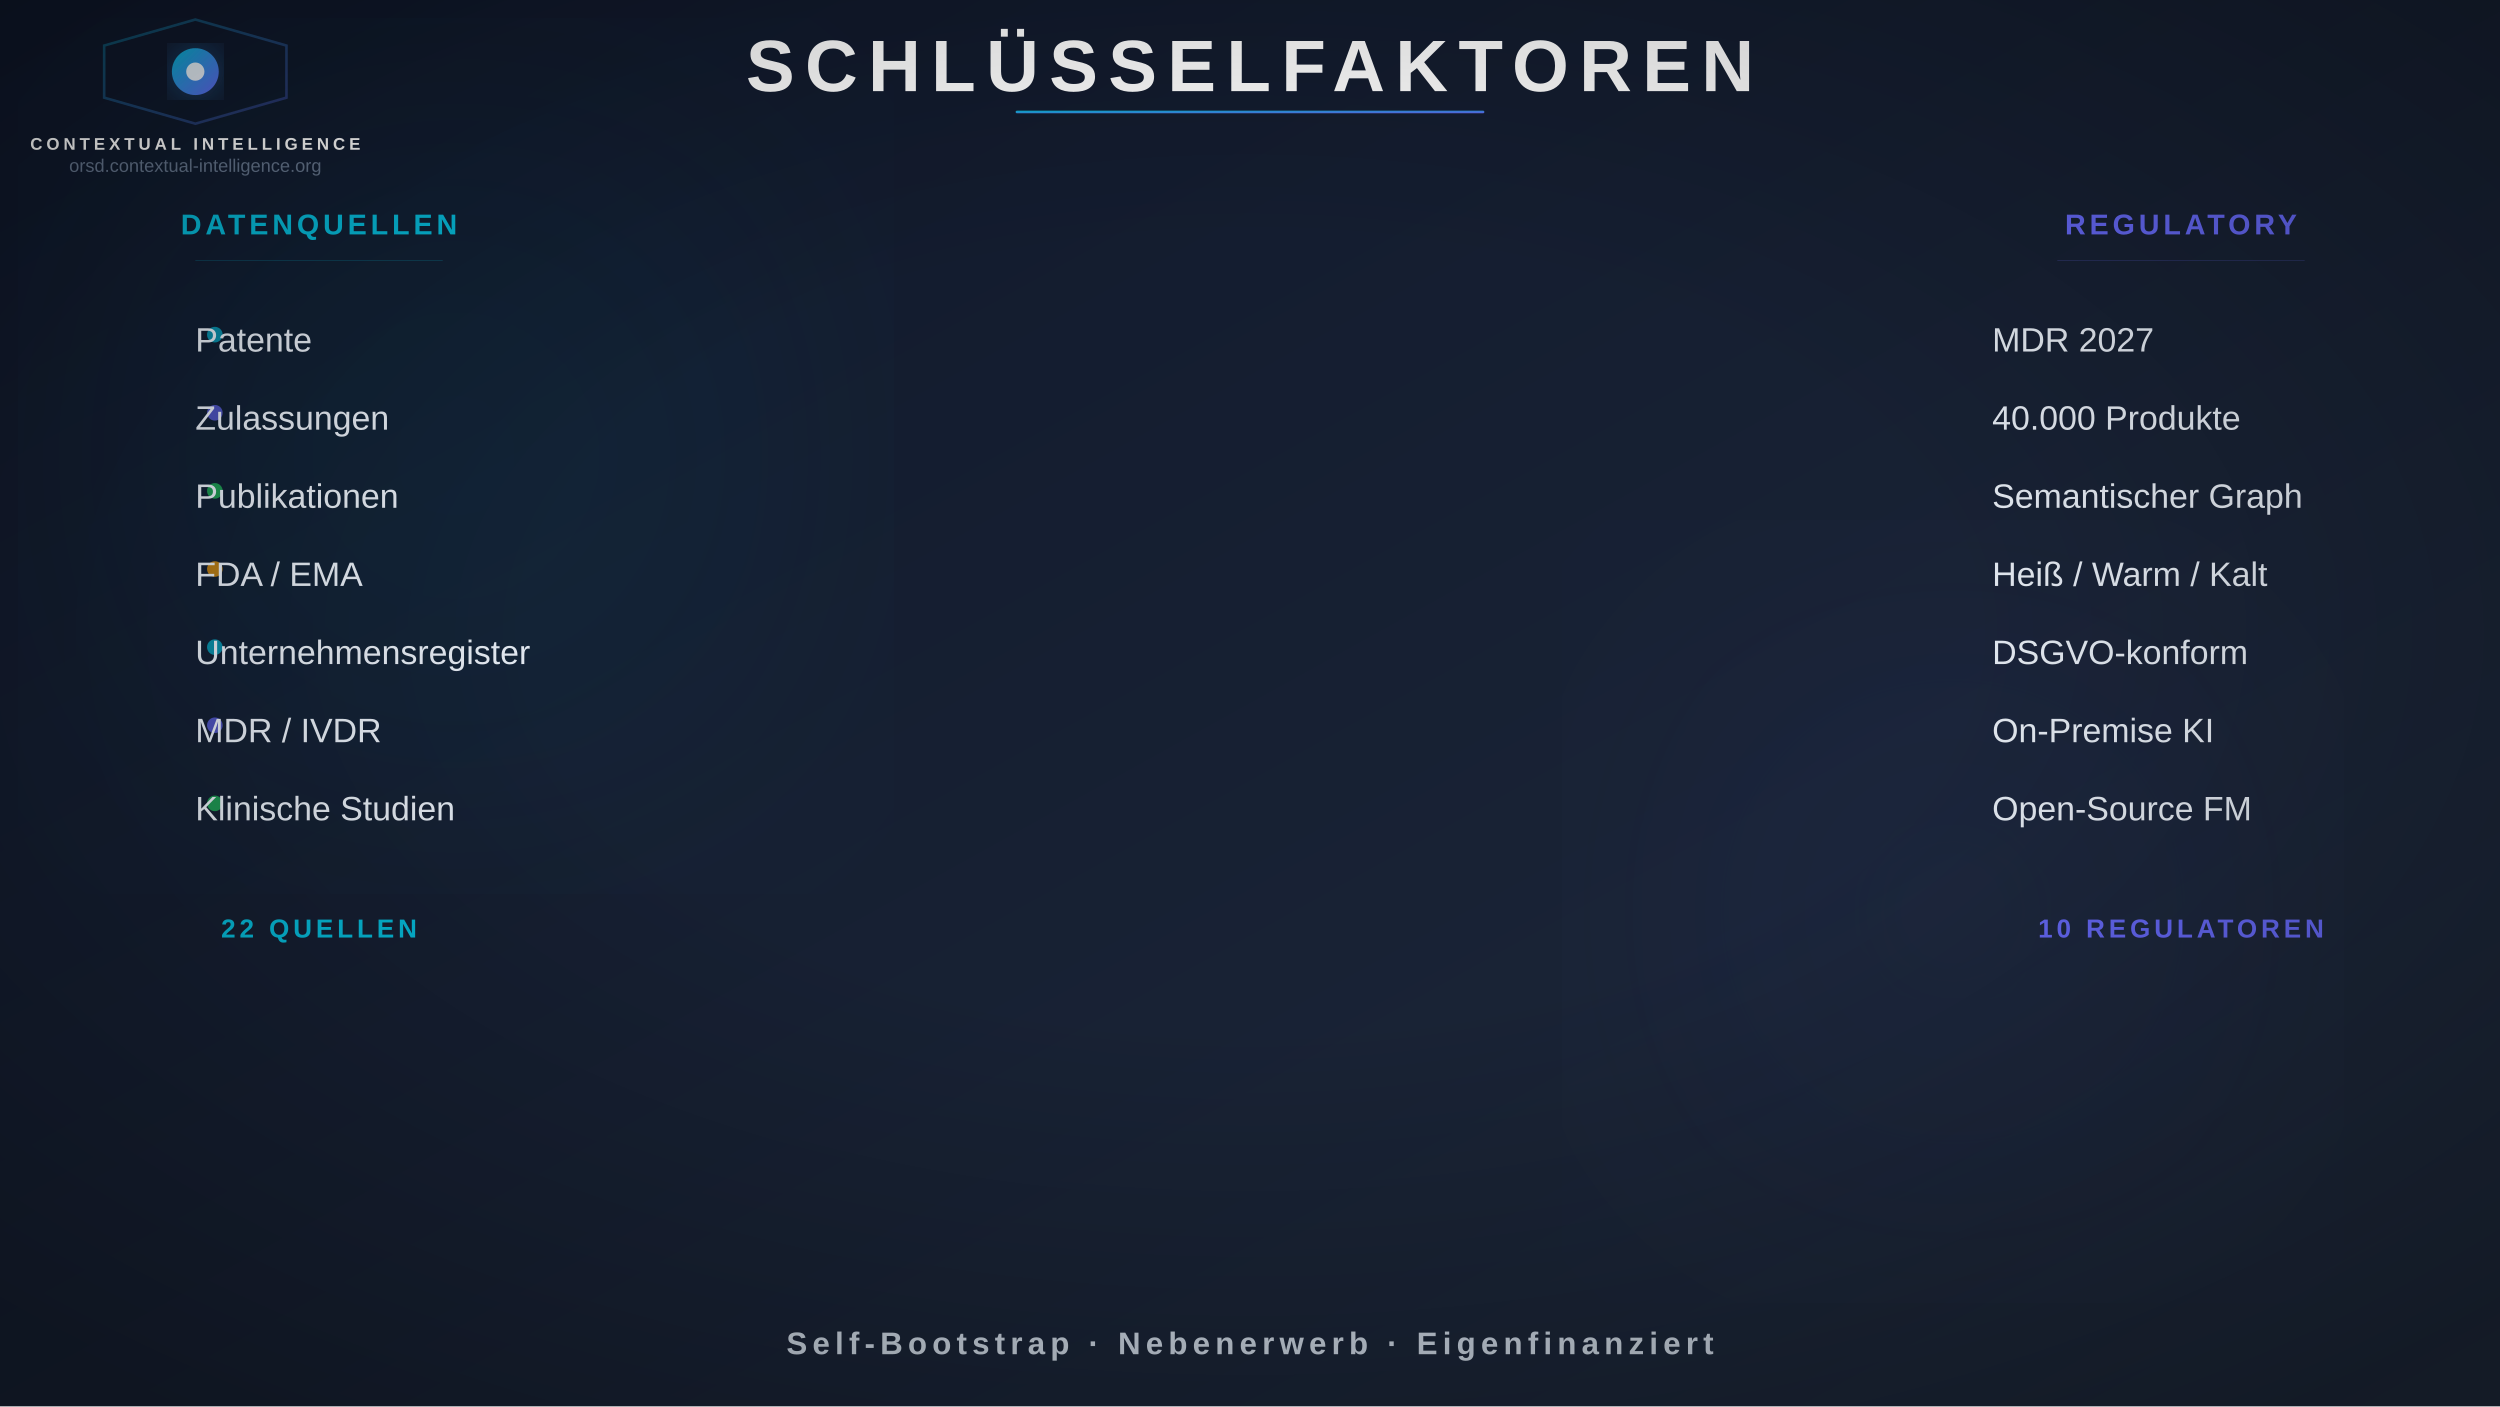
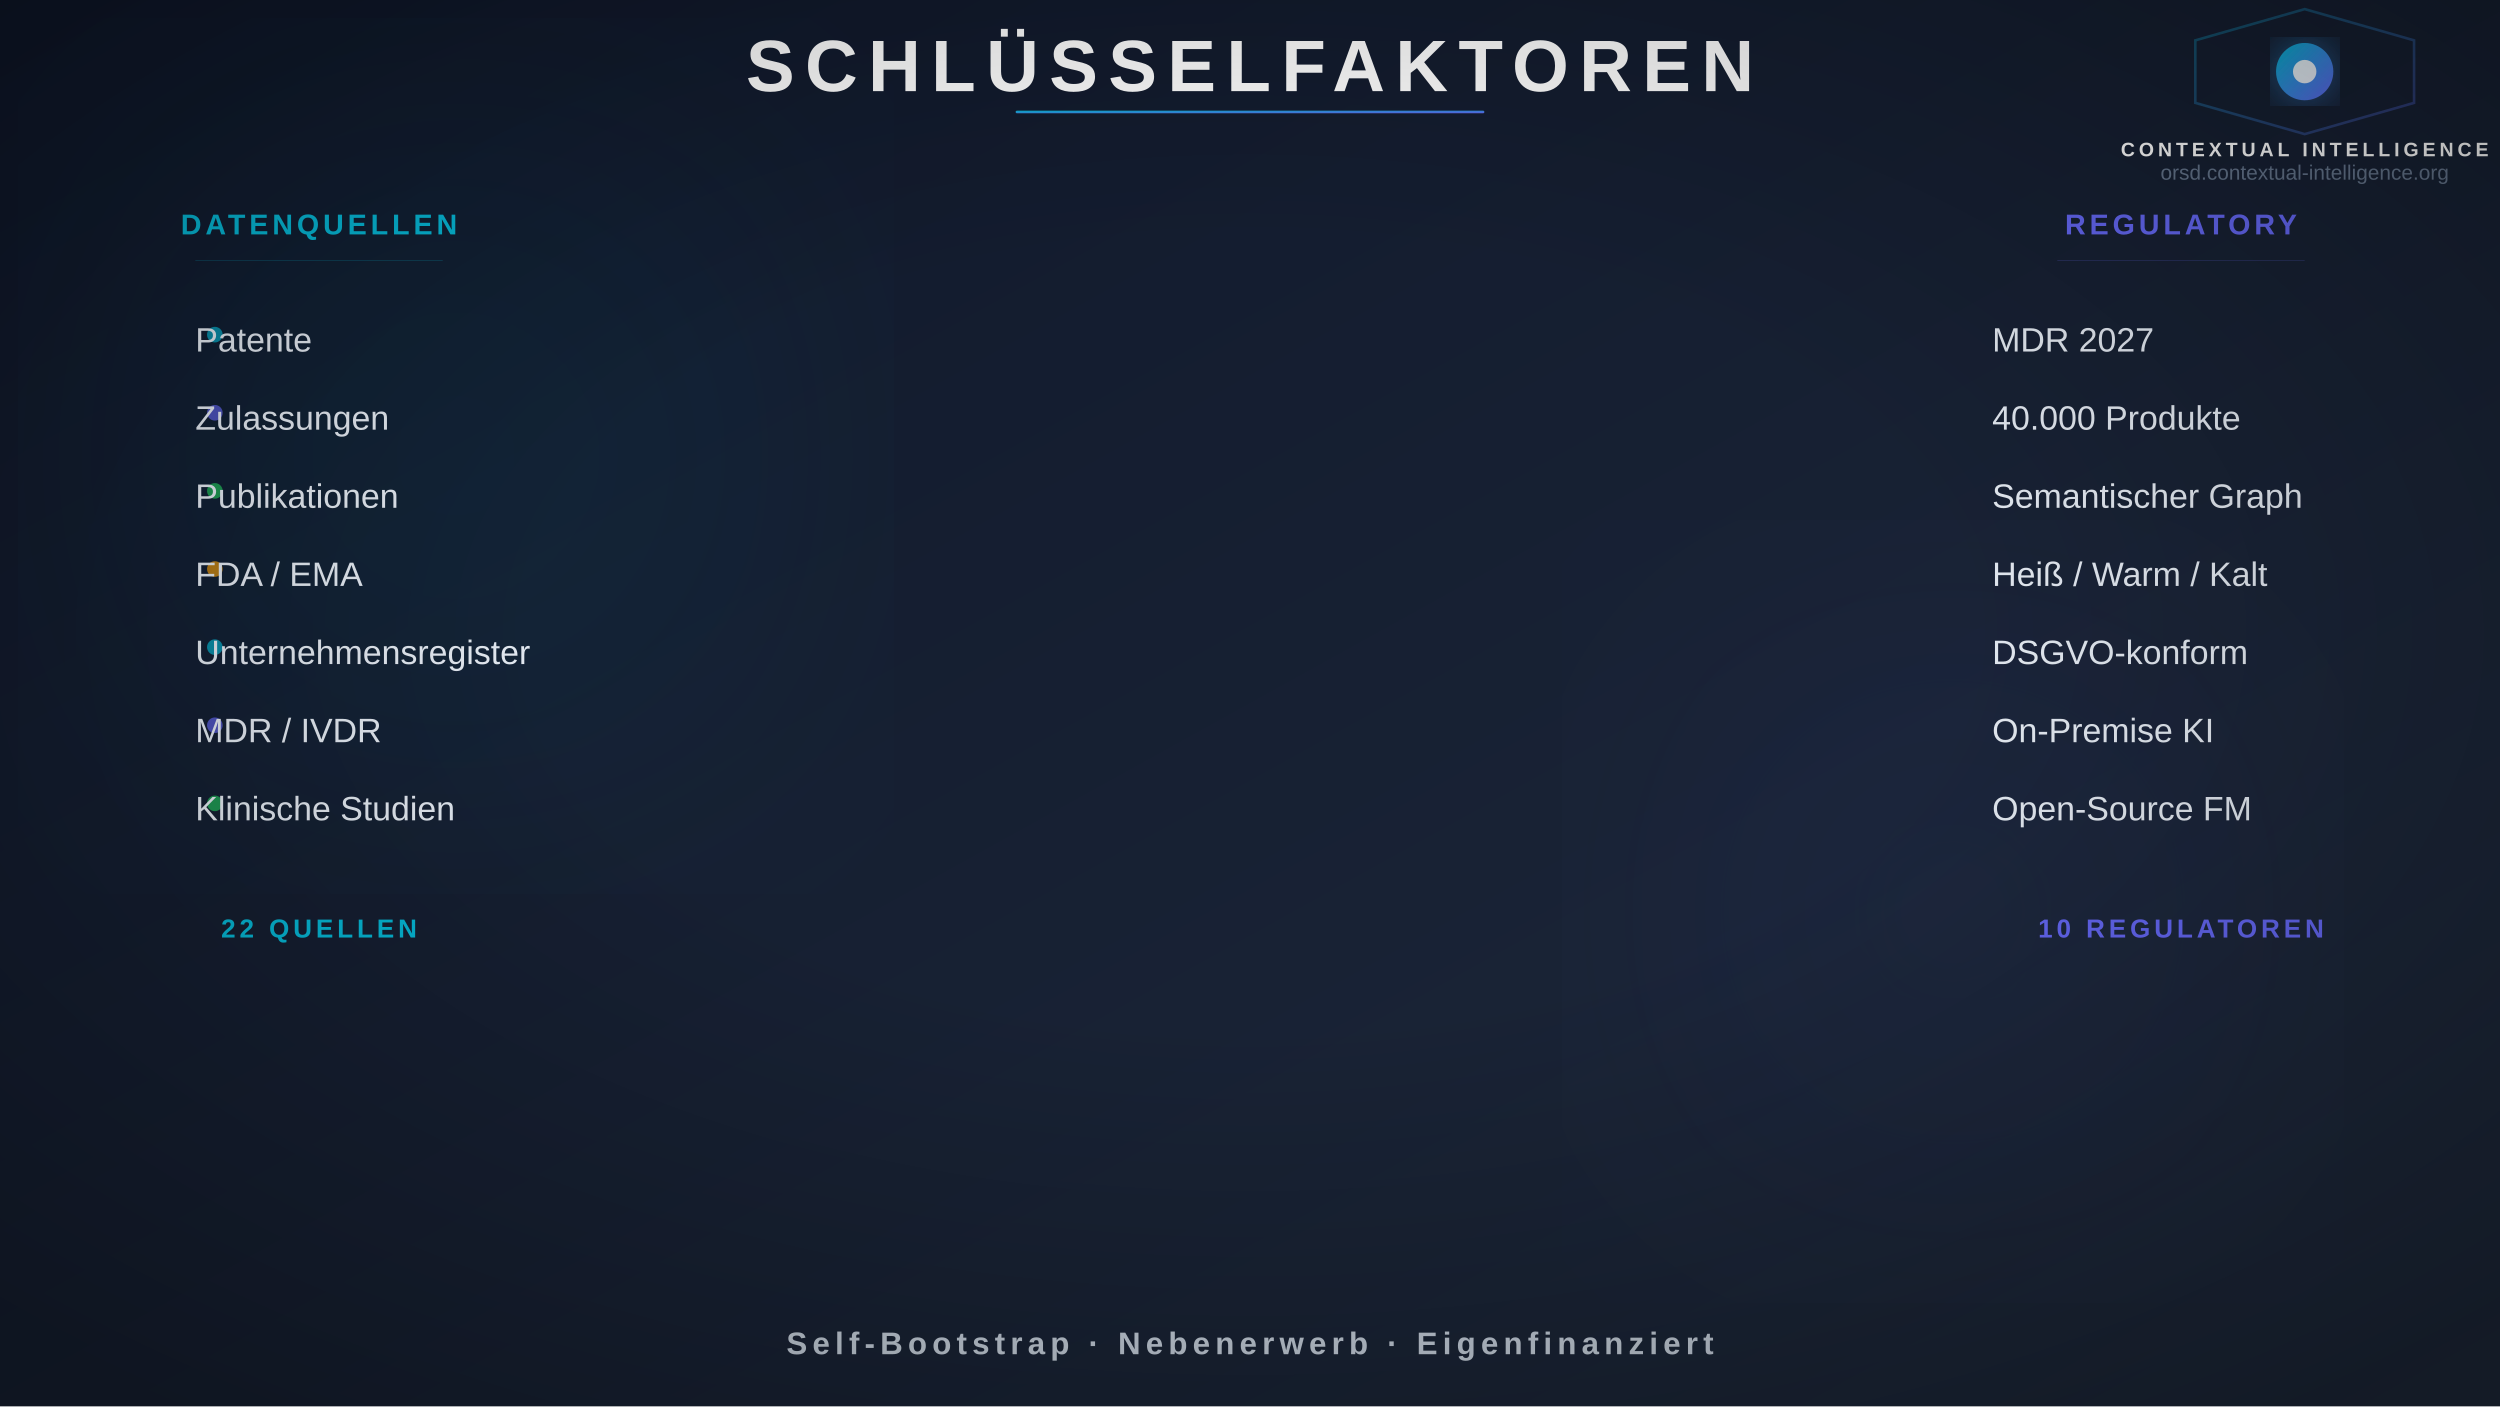
<svg xmlns="http://www.w3.org/2000/svg" viewBox="0 0 1920 1080" width="1920" height="1080">
  <defs>
    <linearGradient id="bg" x1="0%" y1="0%" x2="100%" y2="100%">
      <stop offset="0%" stop-color="#0f172a" />
      <stop offset="100%" stop-color="#1e293b" />
    </linearGradient>
    <linearGradient id="accent" x1="0%" y1="0%" x2="100%" y2="100%">
      <stop offset="0%" stop-color="#06b6d4" />
      <stop offset="100%" stop-color="#6366f1" />
    </linearGradient>
    <filter id="bgBlur">
      <feGaussianBlur stdDeviation="120" />
    </filter>
    <filter id="glow">
      <feGaussianBlur stdDeviation="20" result="b" />
      <feMerge>
        <feMergeNode in="b" />
        <feMergeNode in="SourceGraphic" />
      </feMerge>
    </filter>
    <radialGradient id="vignette" cx="50%" cy="45%" r="70%">
      <stop offset="40%" stop-color="#000" stop-opacity="0" />
      <stop offset="100%" stop-color="#000" stop-opacity="0.35" />
    </radialGradient>
  </defs>
  <rect width="1920" height="1080" fill="url(#bg)" />
  <circle cx="350" cy="350" r="280" fill="#06b6d4" opacity="0.05" filter="url(#bgBlur)" />
  <circle cx="1500" cy="700" r="250" fill="#6366f1" opacity="0.04" filter="url(#bgBlur)" />
-   <g transform="translate(150, 55)">
-     <polygon points="0,-40 70,-20 70,20 0,40 -70,20 -70,-20" fill="none" stroke="url(#accent)" stroke-width="2" opacity="0.35" />
-     <circle cx="0" cy="0" r="18" fill="url(#accent)" filter="url(#glow)" />
-     <circle cx="0" cy="0" r="7" fill="#ffffff" opacity="0.9" />
+   <g transform="translate(1770, 55)">
+     <polygon points="0,-48 84,-24 84,24 0,48 -84,24 -84,-24" fill="none" stroke="url(#accent)" stroke-width="2" opacity="0.35" />
+     <circle cx="0" cy="0" r="22" fill="url(#accent)" filter="url(#glow)" />
+     <circle cx="0" cy="0" r="9" fill="#ffffff" opacity="0.9" />
  </g>
-   <text x="150" y="115" font-family="'Segoe UI','Helvetica Neue',Arial,sans-serif" font-size="13" font-weight="700" fill="#ffffff" letter-spacing="3" text-anchor="middle">CONTEXTUAL INTELLIGENCE</text>
-   <text x="150" y="132" font-family="'Segoe UI',Arial,sans-serif" font-size="14" fill="#64748b" text-anchor="middle">orsd.contextual-intelligence.org</text>
+   <text x="1770" y="120" font-family="'Segoe UI','Helvetica Neue',Arial,sans-serif" font-size="15" font-weight="700" fill="#ffffff" letter-spacing="3" text-anchor="middle">CONTEXTUAL INTELLIGENCE</text>
+   <text x="1770" y="138" font-family="'Segoe UI',Arial,sans-serif" font-size="16" fill="#64748b" text-anchor="middle">orsd.contextual-intelligence.org</text>
  <text x="960" y="70" font-family="'Segoe UI','Helvetica Neue',Arial,sans-serif" font-size="56" font-weight="700" fill="#ffffff" letter-spacing="8" text-anchor="middle">SCHLÜSSELFAKTOREN</text>
  <rect x="780" y="85" width="360" height="2" fill="url(#accent)" rx="1" />
  <line x1="420" y1="120" x2="420" y2="1000" stroke="url(#accent)" stroke-width="1" opacity="0.15" />
  <line x1="1500" y1="120" x2="1500" y2="1000" stroke="url(#accent)" stroke-width="1" opacity="0.15" />
  <text x="245" y="180" font-family="'Segoe UI',Arial,sans-serif" font-size="22" font-weight="700" fill="#06b6d4" letter-spacing="3" text-anchor="middle">DATENQUELLEN</text>
  <line x1="150" y1="200" x2="340" y2="200" stroke="#06b6d4" stroke-width="0.5" opacity="0.3" />
  <circle cx="165" cy="257" r="6" fill="#06b6d4" opacity="0.7" />
  <circle cx="165" cy="317" r="6" fill="#6366f1" opacity="0.7" />
  <circle cx="165" cy="377" r="6" fill="#22c55e" opacity="0.7" />
  <circle cx="165" cy="437" r="6" fill="#f59e0b" opacity="0.7" />
  <circle cx="165" cy="497" r="6" fill="#06b6d4" opacity="0.7" />
  <circle cx="165" cy="557" r="6" fill="#6366f1" opacity="0.7" />
  <circle cx="165" cy="617" r="6" fill="#22c55e" opacity="0.7" />
  <text x="150" y="270" font-family="'Segoe UI',Arial,sans-serif" font-size="26" fill="#e2e8f0">Patente</text>
  <text x="150" y="330" font-family="'Segoe UI',Arial,sans-serif" font-size="26" fill="#e2e8f0">Zulassungen</text>
  <text x="150" y="390" font-family="'Segoe UI',Arial,sans-serif" font-size="26" fill="#e2e8f0">Publikationen</text>
  <text x="150" y="450" font-family="'Segoe UI',Arial,sans-serif" font-size="26" fill="#e2e8f0">FDA / EMA</text>
  <text x="150" y="510" font-family="'Segoe UI',Arial,sans-serif" font-size="26" fill="#e2e8f0">Unternehmensregister</text>
  <text x="150" y="570" font-family="'Segoe UI',Arial,sans-serif" font-size="26" fill="#e2e8f0">MDR / IVDR</text>
  <text x="150" y="630" font-family="'Segoe UI',Arial,sans-serif" font-size="26" fill="#e2e8f0">Klinische Studien</text>
  <text x="245" y="720" font-family="'Segoe UI',Arial,sans-serif" font-size="20" font-weight="700" fill="#06b6d4" letter-spacing="3" text-anchor="middle">22 QUELLEN</text>
  <text x="1675" y="180" font-family="'Segoe UI',Arial,sans-serif" font-size="22" font-weight="700" fill="#6366f1" letter-spacing="3" text-anchor="middle">REGULATORY</text>
  <line x1="1580" y1="200" x2="1770" y2="200" stroke="#6366f1" stroke-width="0.5" opacity="0.3" />
  <text x="1530" y="270" font-family="'Segoe UI',Arial,sans-serif" font-size="26" fill="#e2e8f0">MDR 2027</text>
  <text x="1530" y="330" font-family="'Segoe UI',Arial,sans-serif" font-size="26" fill="#e2e8f0">40.000 Produkte</text>
  <text x="1530" y="390" font-family="'Segoe UI',Arial,sans-serif" font-size="26" fill="#e2e8f0">Semantischer Graph</text>
  <text x="1530" y="450" font-family="'Segoe UI',Arial,sans-serif" font-size="26" fill="#e2e8f0">Heiß / Warm / Kalt</text>
  <text x="1530" y="510" font-family="'Segoe UI',Arial,sans-serif" font-size="26" fill="#e2e8f0">DSGVO-konform</text>
  <text x="1530" y="570" font-family="'Segoe UI',Arial,sans-serif" font-size="26" fill="#e2e8f0">On-Premise KI</text>
  <text x="1530" y="630" font-family="'Segoe UI',Arial,sans-serif" font-size="26" fill="#e2e8f0">Open-Source FM</text>
  <text x="1675" y="720" font-family="'Segoe UI',Arial,sans-serif" font-size="20" font-weight="700" fill="#6366f1" letter-spacing="3" text-anchor="middle">10 REGULATOREN</text>
  <text x="960" y="1040" font-family="'Segoe UI','Helvetica Neue',Arial,sans-serif" font-size="24" font-weight="600" fill="#cbd5e1" text-anchor="middle" letter-spacing="4">Self-Bootstrap · Nebenerwerb · Eigenfinanziert</text>
  <rect width="1920" height="1080" fill="url(#vignette)" pointer-events="none" />
</svg>
